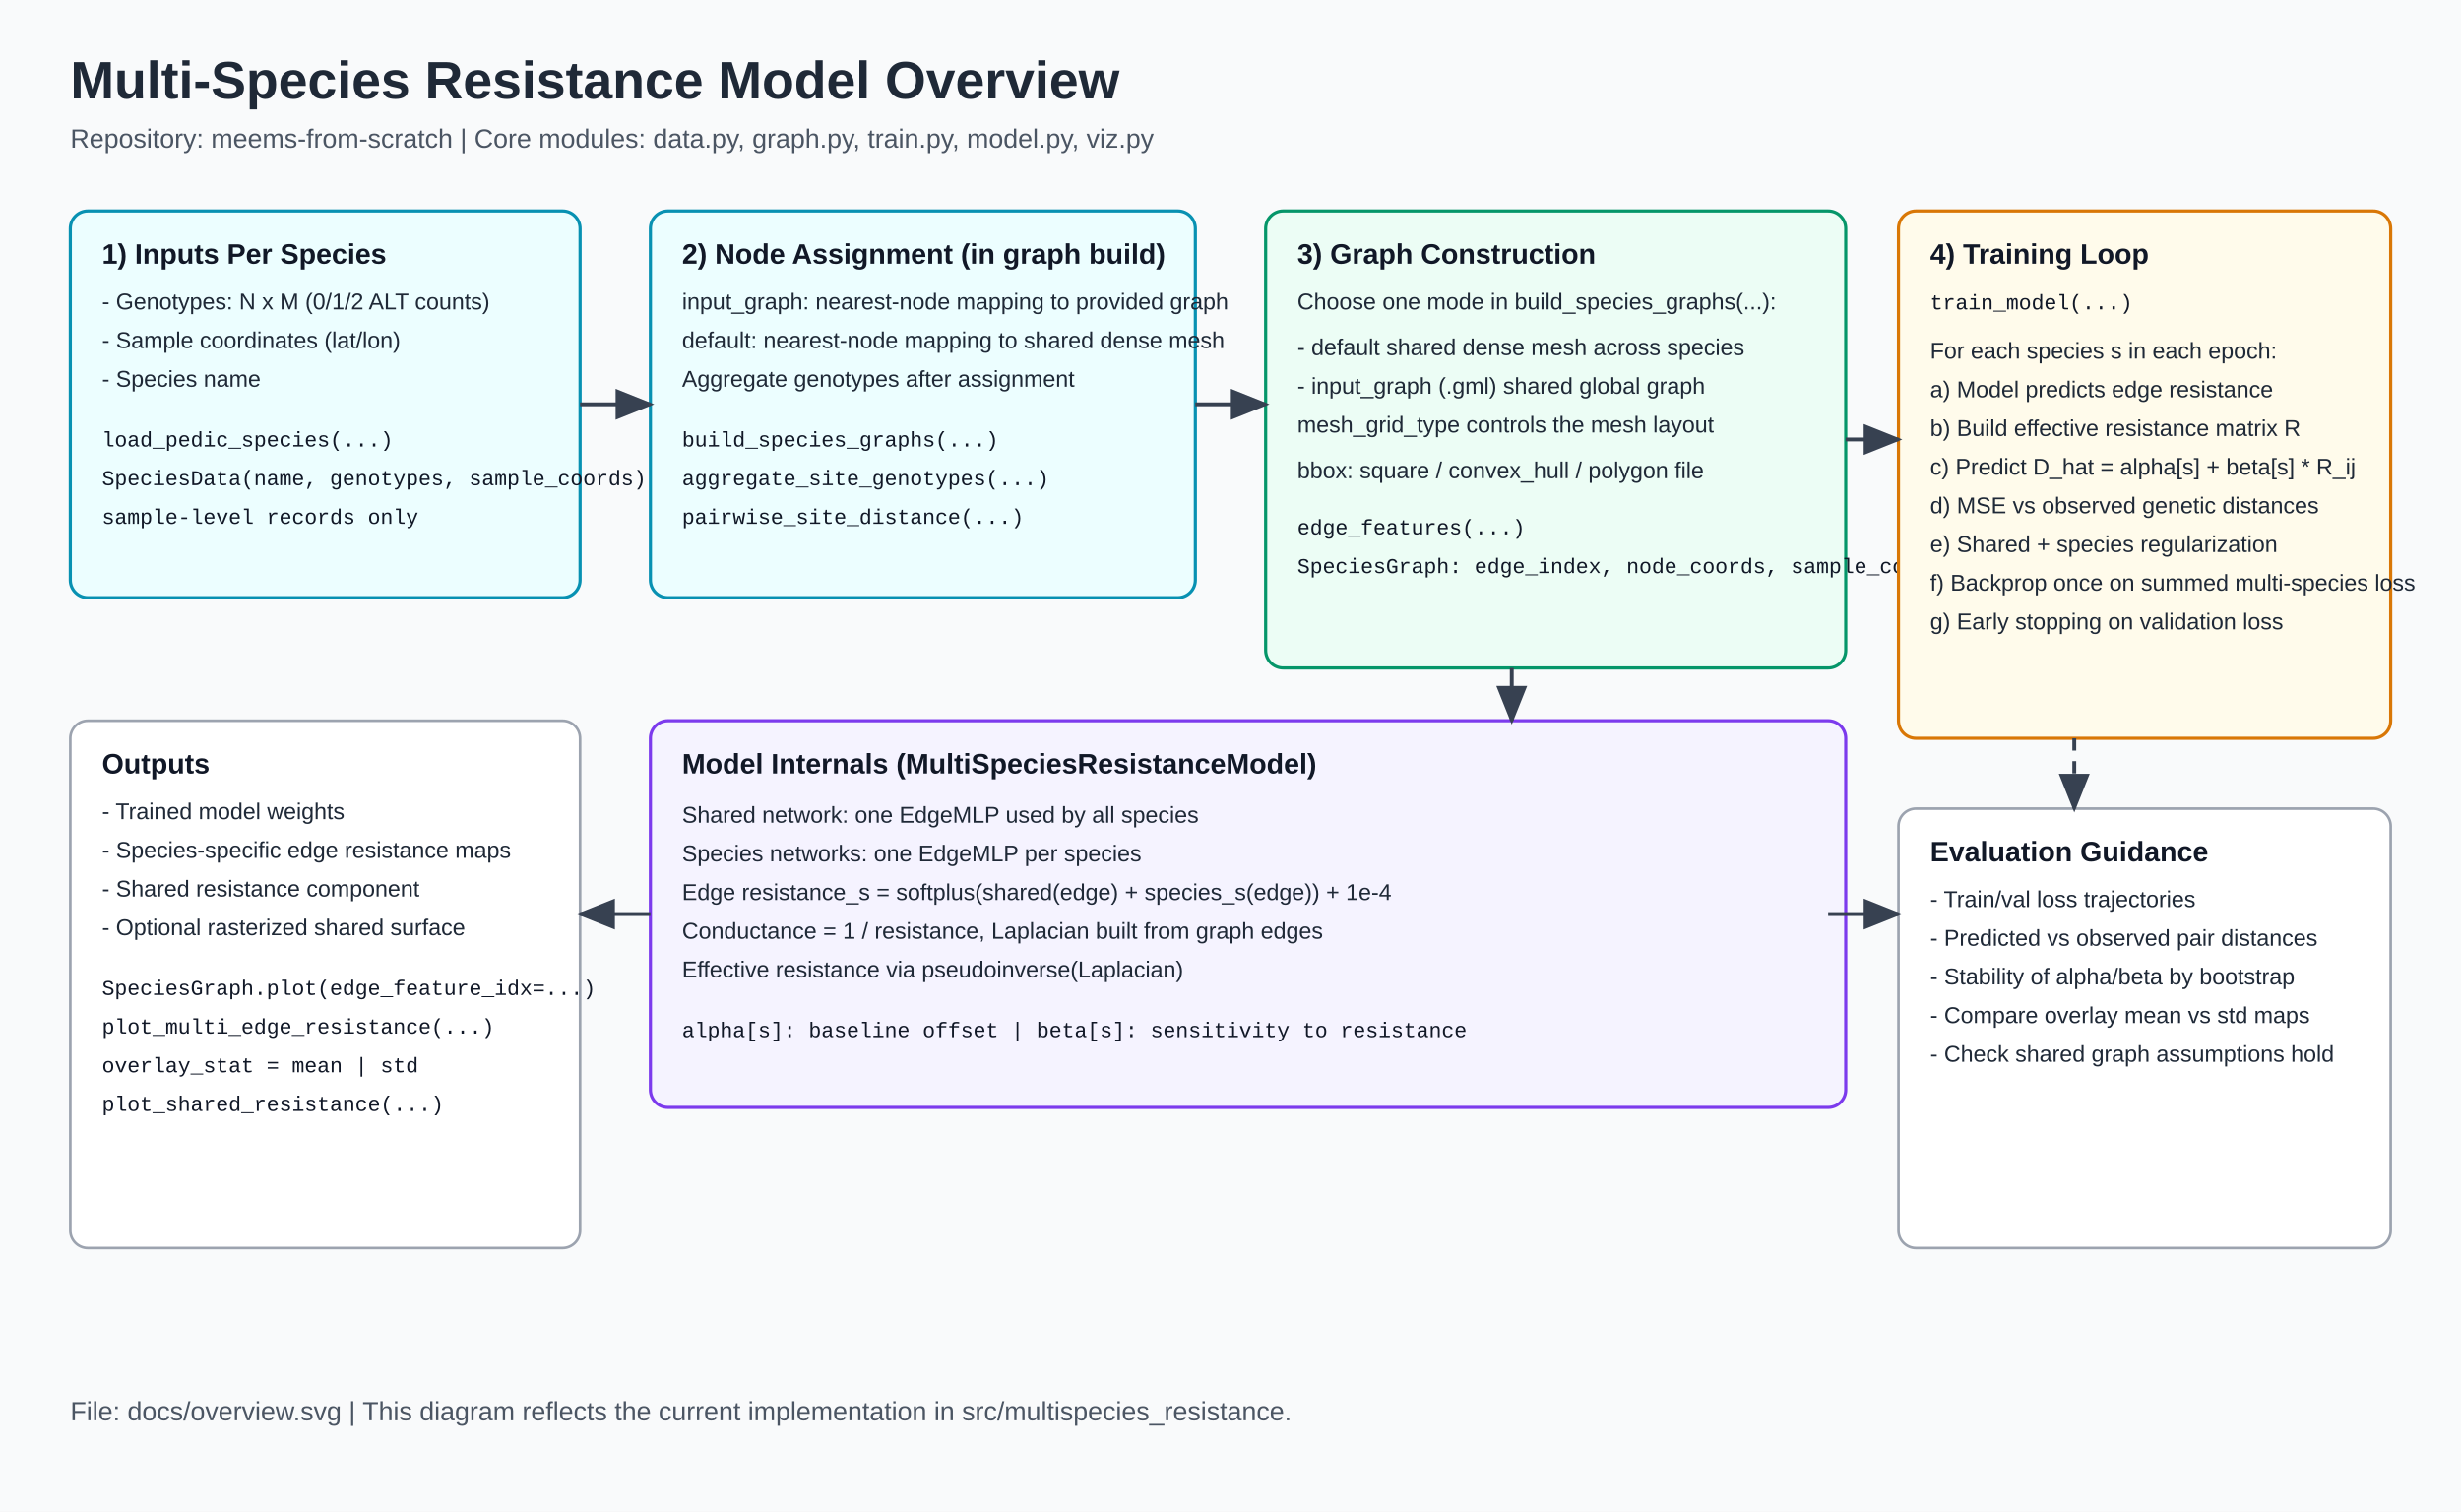
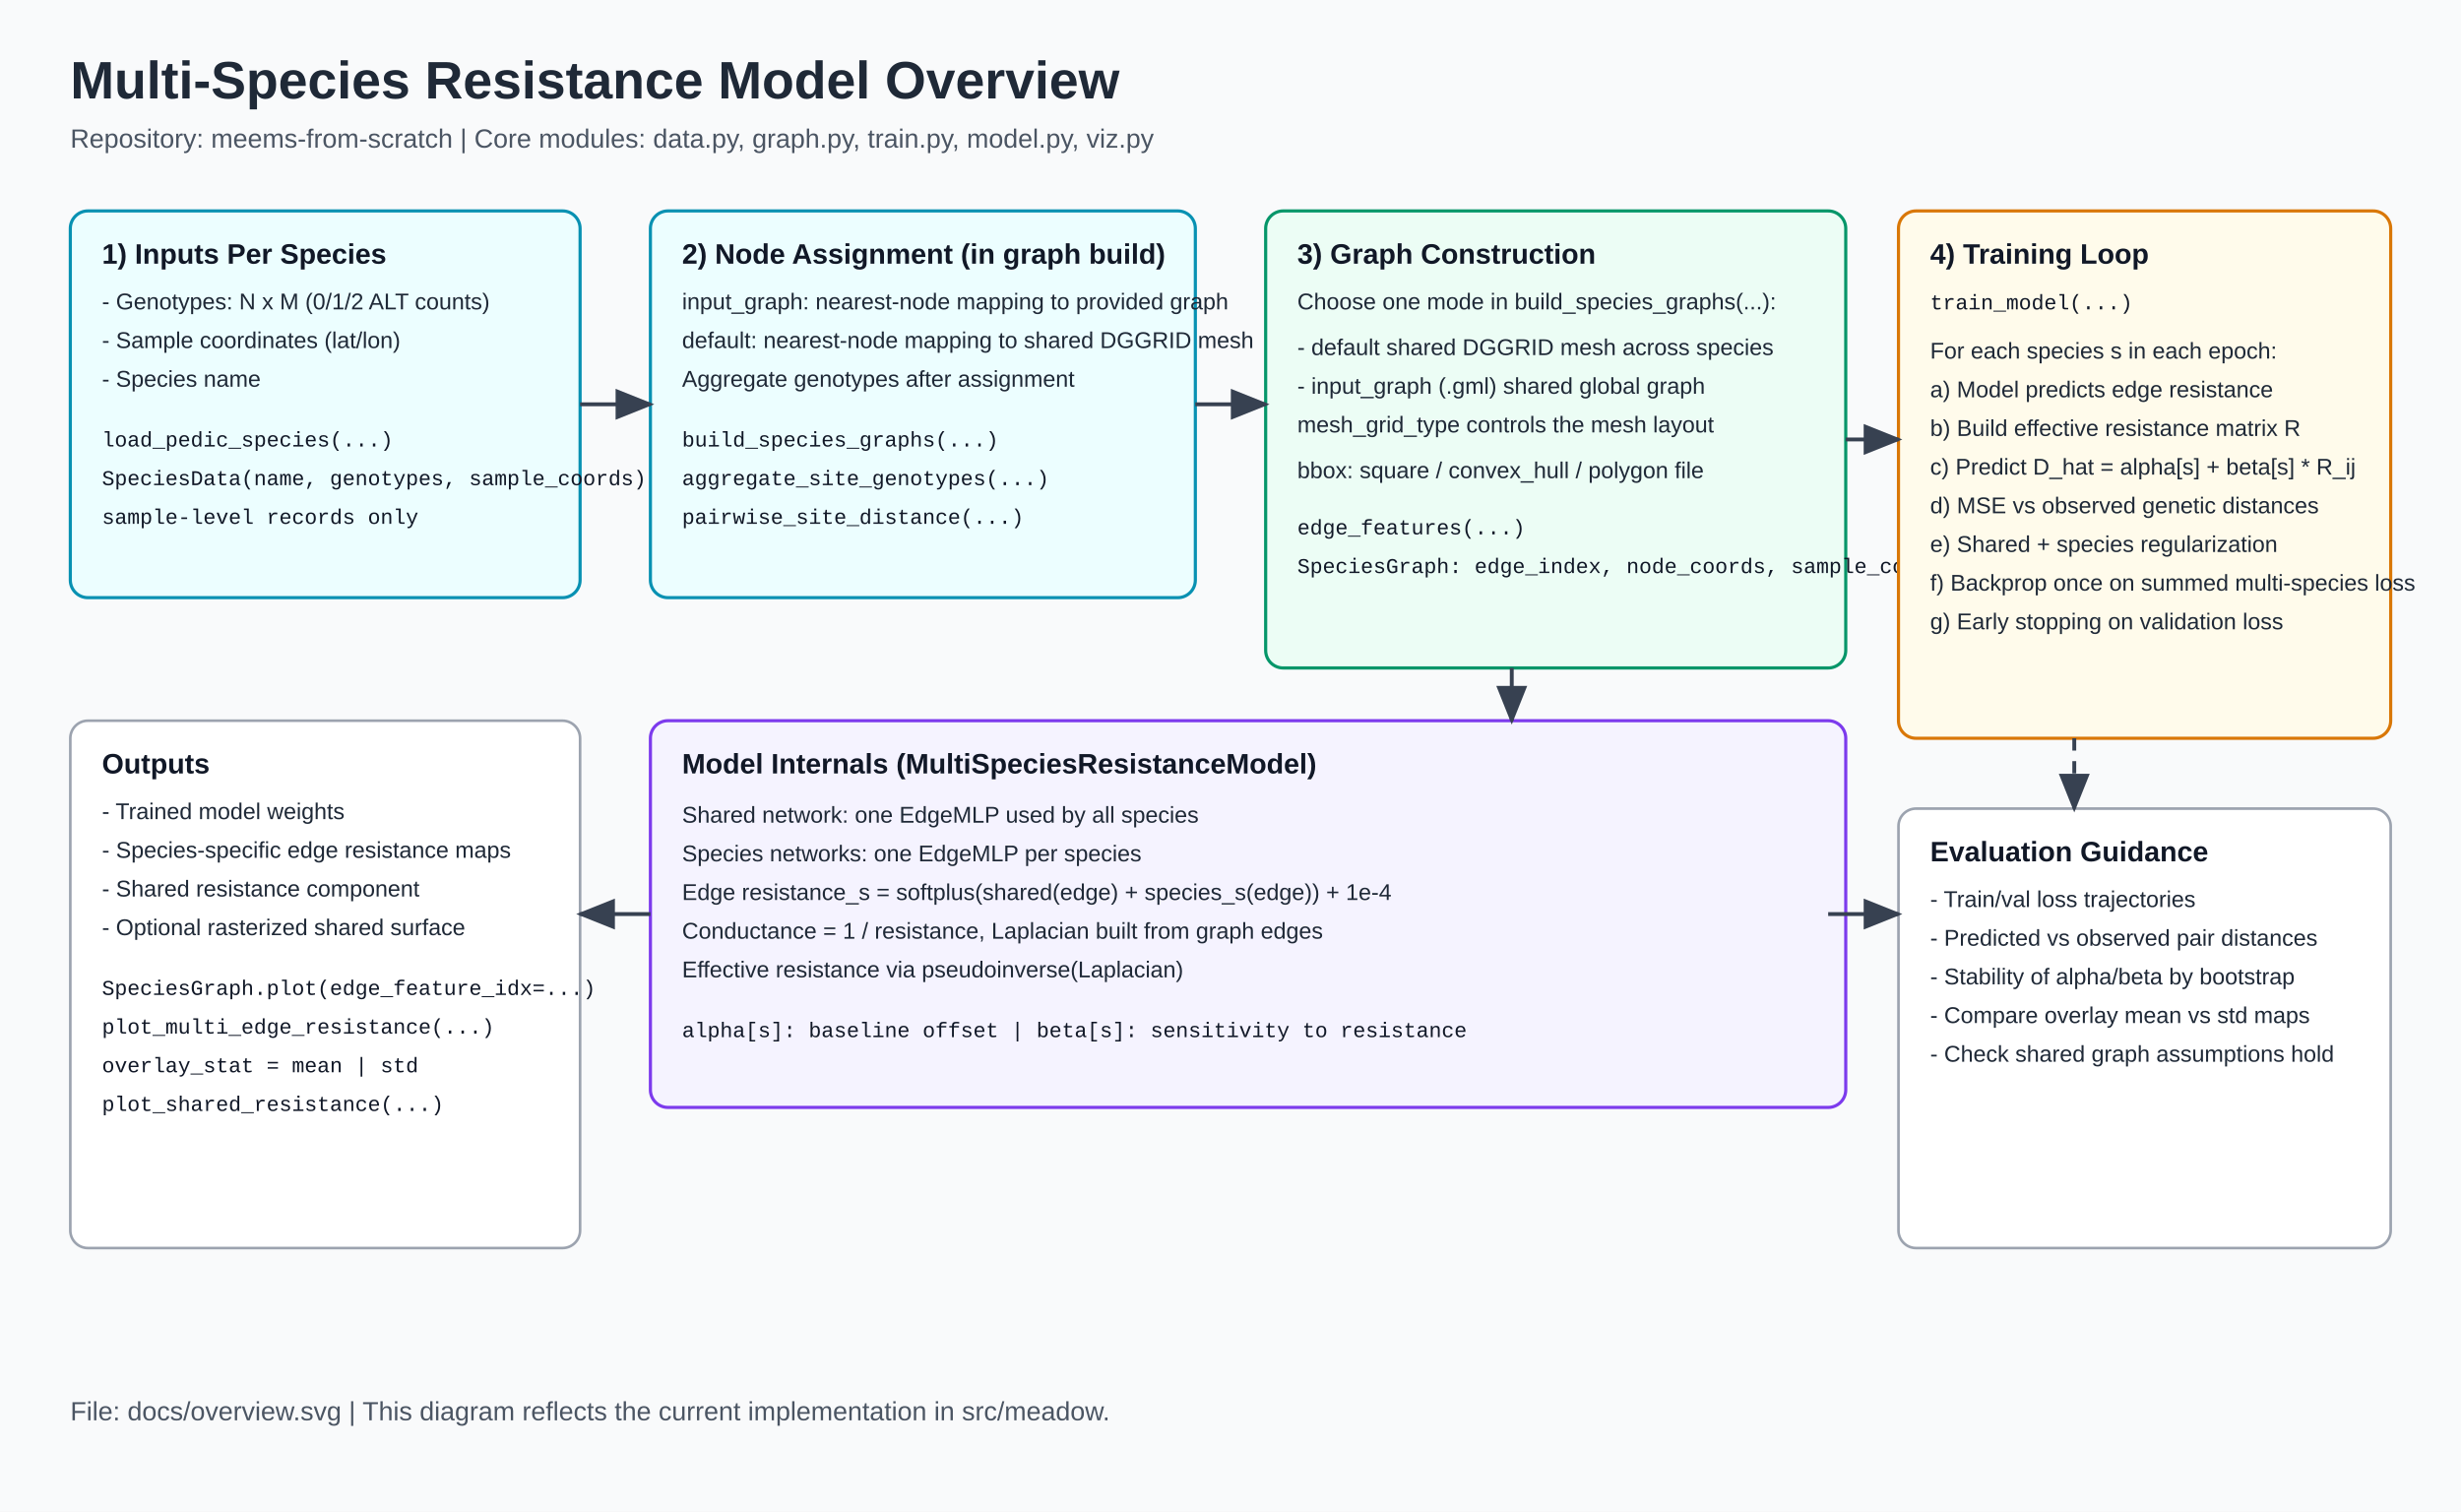
<svg xmlns="http://www.w3.org/2000/svg" width="1400" height="860" viewBox="0 0 1400 860" role="img" aria-labelledby="title desc">
  <defs>
    <style>
      .title { font: 700 30px Arial, sans-serif; fill: #1f2937; }
      .subtitle { font: 500 15px Arial, sans-serif; fill: #4b5563; }
      .h { font: 700 16px Arial, sans-serif; fill: #111827; }
      .b { font: 13px Arial, sans-serif; fill: #1f2937; }
      .mono { font: 12px 'Courier New', monospace; fill: #111827; }
      .box { fill: #ffffff; stroke: #9ca3af; stroke-width: 1.5; rx: 10; }
      .boxBlue { fill: #ecfeff; stroke: #0891b2; stroke-width: 1.8; rx: 10; }
      .boxGreen { fill: #ecfdf5; stroke: #059669; stroke-width: 1.8; rx: 10; }
      .boxAmber { fill: #fffbeb; stroke: #d97706; stroke-width: 1.8; rx: 10; }
      .boxPurple { fill: #f5f3ff; stroke: #7c3aed; stroke-width: 1.8; rx: 10; }
      .arrow { stroke: #374151; stroke-width: 2.2; fill: none; marker-end: url(#arrowHead); }
      .dash { stroke-dasharray: 7 6; }
    </style>
    <marker id="arrowHead" markerWidth="10" markerHeight="8" refX="9" refY="4" orient="auto">
      <polygon points="0,0 10,4 0,8" fill="#374151" />
    </marker>
  </defs>
  <rect x="0" y="0" width="1400" height="860" fill="#f9fafb" />
  <text x="40" y="56" class="title">Multi-Species Resistance Model Overview</text>
  <text x="40" y="84" class="subtitle">Repository: meems-from-scratch | Core modules: data.py, graph.py, train.py, model.py, viz.py</text>
  <rect x="40" y="120" width="290" height="220" class="boxBlue" />
  <text x="58" y="150" class="h">1) Inputs Per Species</text>
  <text x="58" y="176" class="b">- Genotypes: N x M (0/1/2 ALT counts)</text>
  <text x="58" y="198" class="b">- Sample coordinates (lat/lon)</text>
  <text x="58" y="220" class="b">- Species name</text>
  <text x="58" y="254" class="mono">load_pedic_species(...)</text>
  <text x="58" y="276" class="mono">SpeciesData(name, genotypes, sample_coords)</text>
  <text x="58" y="298" class="mono">sample-level records only</text>
  <rect x="370" y="120" width="310" height="220" class="boxBlue" />
  <text x="388" y="150" class="h">2) Node Assignment (in graph build)</text>
  <text x="388" y="176" class="b">input_graph: nearest-node mapping to provided graph</text>
-   <text x="388" y="198" class="b">default: nearest-node mapping to shared dense mesh</text>
+   <text x="388" y="198" class="b">default: nearest-node mapping to shared DGGRID mesh</text>
  <text x="388" y="220" class="b">Aggregate genotypes after assignment</text>
  <text x="388" y="254" class="mono">build_species_graphs(...)</text>
  <text x="388" y="276" class="mono">aggregate_site_genotypes(...)</text>
  <text x="388" y="298" class="mono">pairwise_site_distance(...)</text>
  <rect x="720" y="120" width="330" height="260" class="boxGreen" />
  <text x="738" y="150" class="h">3) Graph Construction</text>
  <text x="738" y="176" class="b">Choose one mode in build_species_graphs(...):</text>
-   <text x="738" y="202" class="b">- default shared dense mesh across species</text>
+   <text x="738" y="202" class="b">- default shared DGGRID mesh across species</text>
  <text x="738" y="224" class="b">- input_graph (.gml) shared global graph</text>
  <text x="738" y="246" class="b">mesh_grid_type controls the mesh layout</text>
  <text x="738" y="272" class="b">bbox: square / convex_hull / polygon file</text>
  <text x="738" y="304" class="mono">edge_features(...)</text>
  <text x="738" y="326" class="mono">SpeciesGraph: edge_index, node_coords, sample_coords, pairs</text>
  <rect x="1080" y="120" width="280" height="300" class="boxAmber" />
  <text x="1098" y="150" class="h">4) Training Loop</text>
  <text x="1098" y="176" class="mono">train_model(...)</text>
  <text x="1098" y="204" class="b">For each species s in each epoch:</text>
  <text x="1098" y="226" class="b">a) Model predicts edge resistance</text>
  <text x="1098" y="248" class="b">b) Build effective resistance matrix R</text>
  <text x="1098" y="270" class="b">c) Predict D_hat = alpha[s] + beta[s] * R_ij</text>
  <text x="1098" y="292" class="b">d) MSE vs observed genetic distances</text>
  <text x="1098" y="314" class="b">e) Shared + species regularization</text>
  <text x="1098" y="336" class="b">f) Backprop once on summed multi-species loss</text>
  <text x="1098" y="358" class="b">g) Early stopping on validation loss</text>
  <rect x="370" y="410" width="680" height="220" class="boxPurple" />
  <text x="388" y="440" class="h">Model Internals (MultiSpeciesResistanceModel)</text>
  <text x="388" y="468" class="b">Shared network: one EdgeMLP used by all species</text>
  <text x="388" y="490" class="b">Species networks: one EdgeMLP per species</text>
  <text x="388" y="512" class="b">Edge resistance_s = softplus(shared(edge) + species_s(edge)) + 1e-4</text>
  <text x="388" y="534" class="b">Conductance = 1 / resistance, Laplacian built from graph edges</text>
  <text x="388" y="556" class="b">Effective resistance via pseudoinverse(Laplacian)</text>
  <text x="388" y="590" class="mono">alpha[s]: baseline offset | beta[s]: sensitivity to resistance</text>
  <rect x="40" y="410" width="290" height="300" class="box" />
  <text x="58" y="440" class="h">Outputs</text>
  <text x="58" y="466" class="b">- Trained model weights</text>
  <text x="58" y="488" class="b">- Species-specific edge resistance maps</text>
  <text x="58" y="510" class="b">- Shared resistance component</text>
  <text x="58" y="532" class="b">- Optional rasterized shared surface</text>
  <text x="58" y="566" class="mono">SpeciesGraph.plot(edge_feature_idx=...)</text>
  <text x="58" y="588" class="mono">plot_multi_edge_resistance(...)</text>
  <text x="58" y="610" class="mono">overlay_stat = mean | std</text>
  <text x="58" y="632" class="mono">plot_shared_resistance(...)</text>
  <rect x="1080" y="460" width="280" height="250" class="box" />
  <text x="1098" y="490" class="h">Evaluation Guidance</text>
  <text x="1098" y="516" class="b">- Train/val loss trajectories</text>
  <text x="1098" y="538" class="b">- Predicted vs observed pair distances</text>
  <text x="1098" y="560" class="b">- Stability of alpha/beta by bootstrap</text>
  <text x="1098" y="582" class="b">- Compare overlay mean vs std maps</text>
  <text x="1098" y="604" class="b">- Check shared graph assumptions hold</text>
  <path d="M330 230 L370 230" class="arrow" />
  <path d="M680 230 L720 230" class="arrow" />
  <path d="M1050 250 L1080 250" class="arrow" />
  <path d="M860 380 L860 410" class="arrow" />
  <path d="M370 520 L330 520" class="arrow" />
  <path d="M1040 520 L1080 520" class="arrow" />
  <path d="M1180 420 L1180 460" class="arrow dash" />
-   <text x="40" y="808" class="subtitle">File: docs/overview.svg | This diagram reflects the current implementation in src/multispecies_resistance.</text>
+   <text x="40" y="808" class="subtitle">File: docs/overview.svg | This diagram reflects the current implementation in src/meadow.</text>
</svg>
